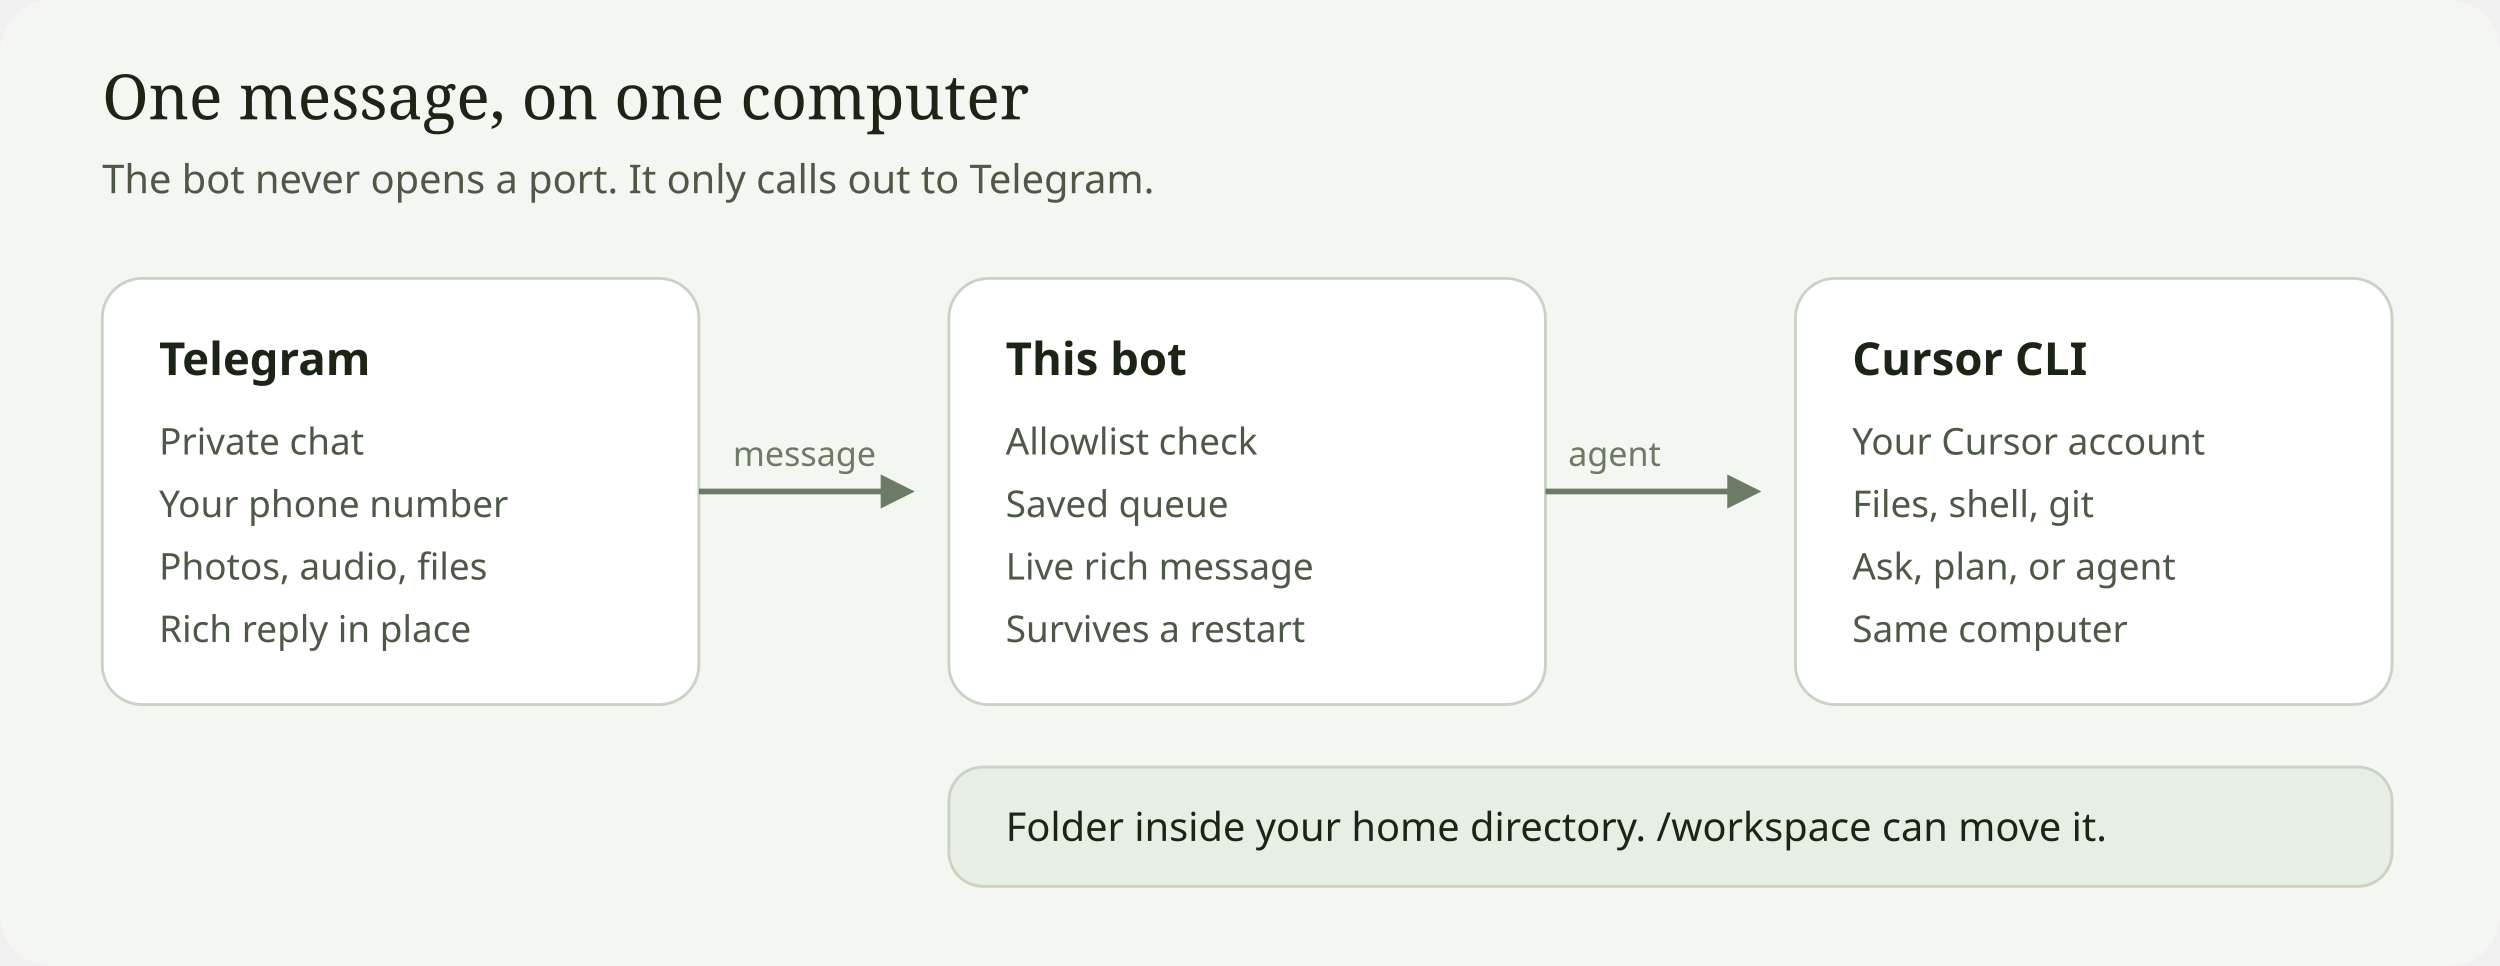
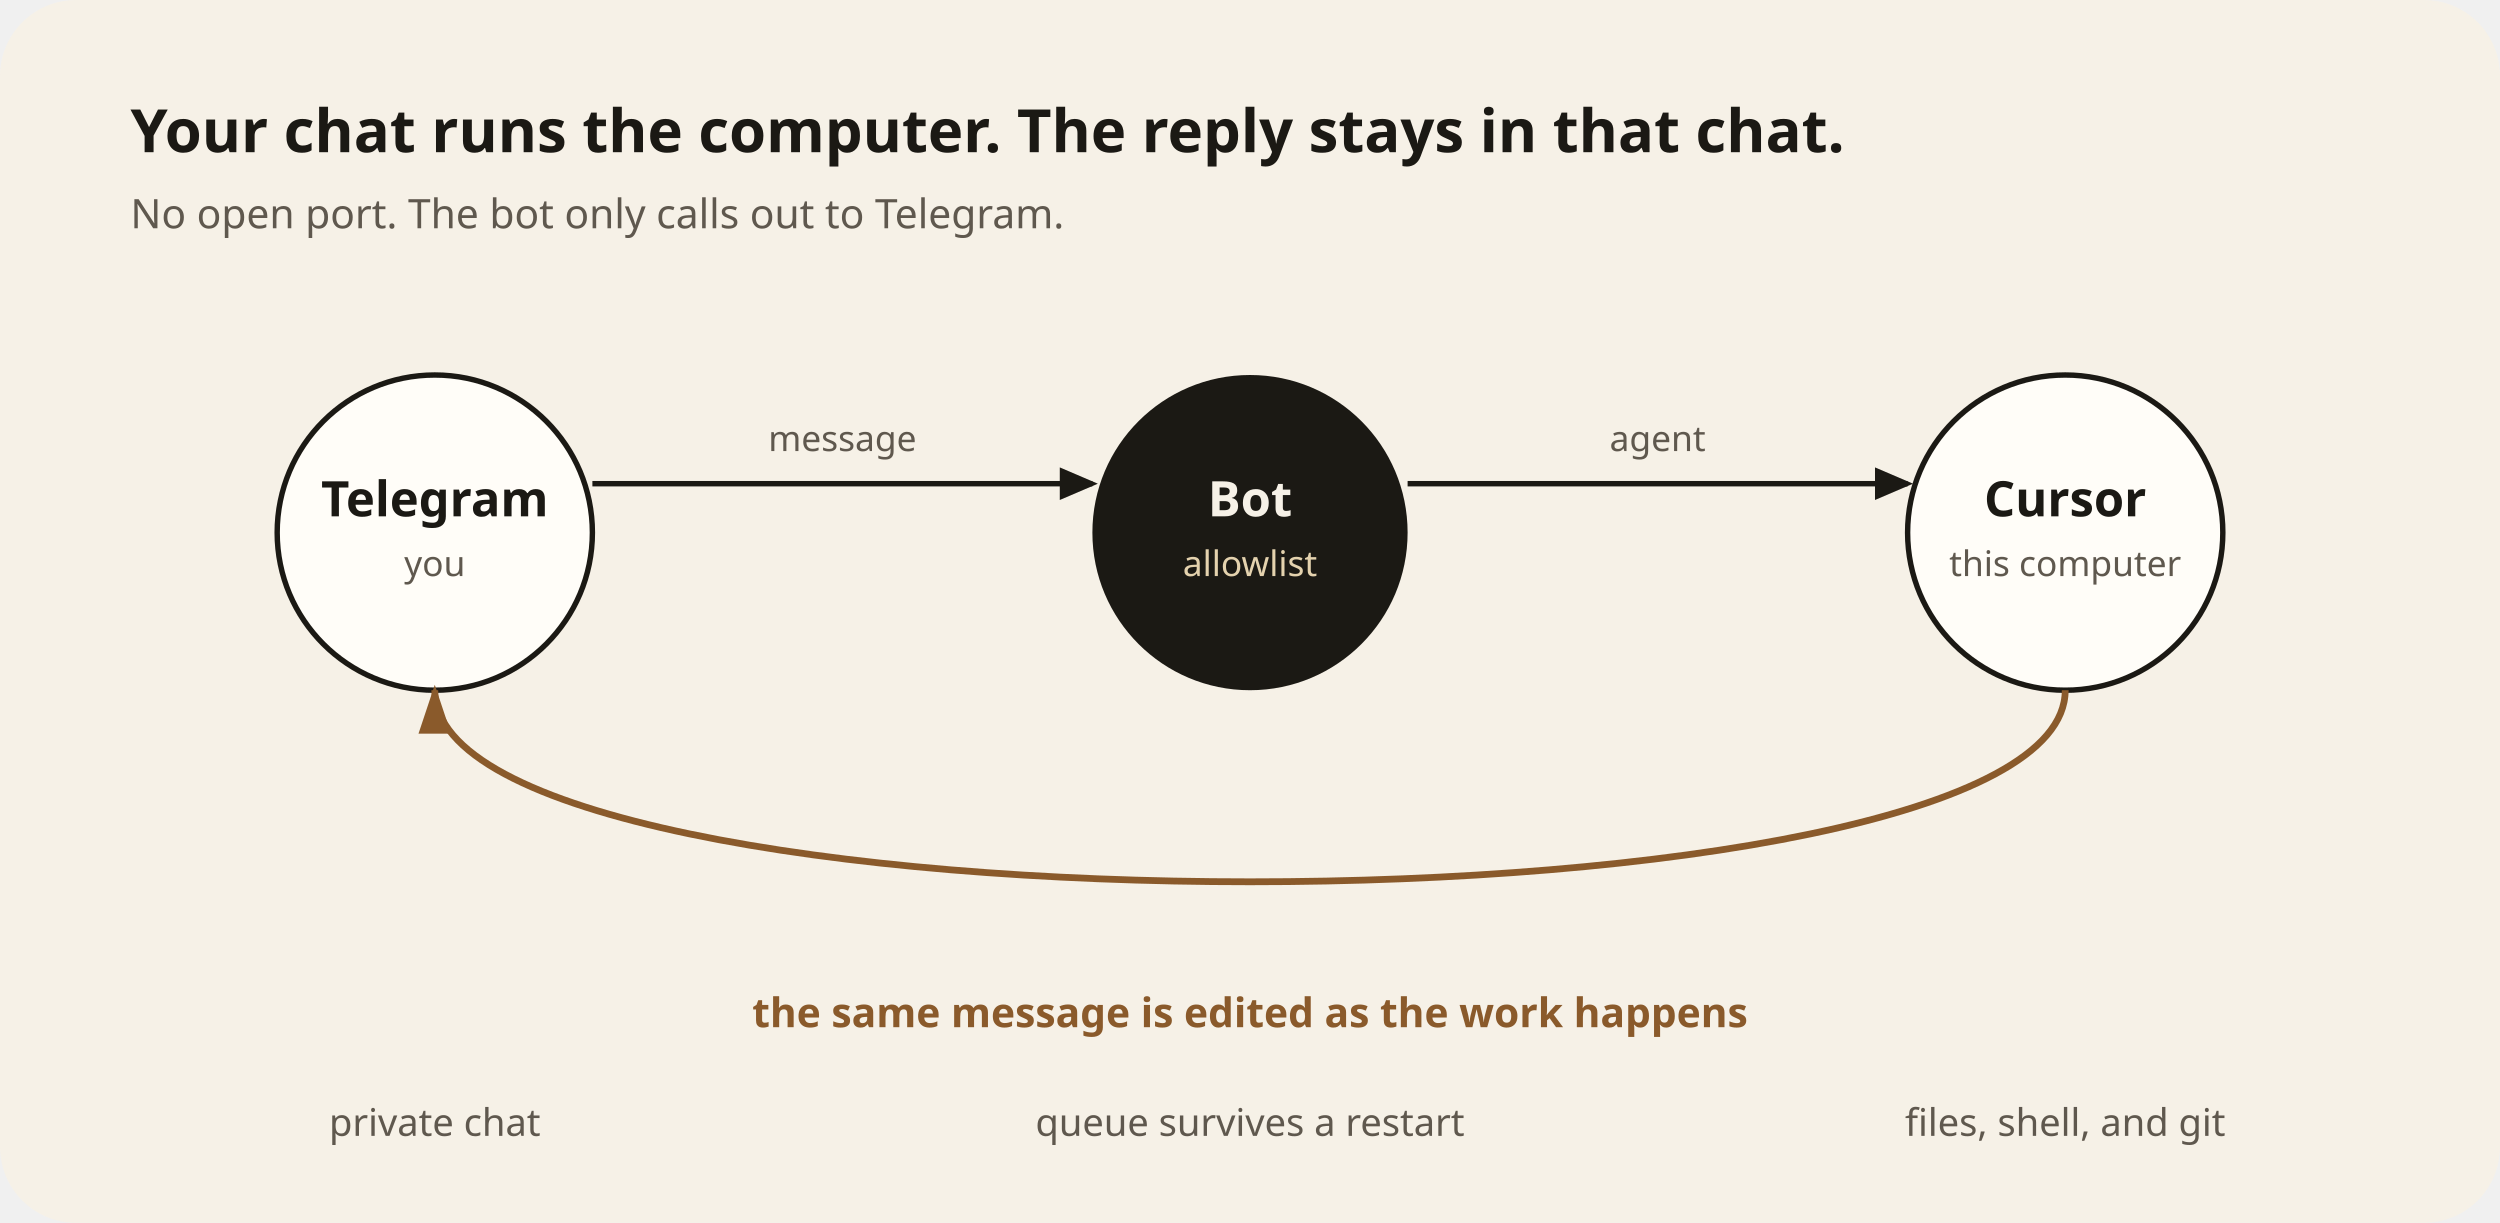
- <svg xmlns="http://www.w3.org/2000/svg" width="880" height="340" viewBox="0 0 880 340" role="img" aria-labelledby="title desc">
-   <rect width="880" height="340" rx="18" fill="#f4f6f2" />
-   <text x="36" y="42" fill="#1c2416" font-family="Georgia, serif" font-size="22">One message, on one computer</text>
-   <text x="36" y="68" fill="#4d5846" font-family="ui-sans-serif, sans-serif" font-size="14">The bot never opens a port. It only calls out to Telegram.</text>
-   <rect x="36" y="98" width="210" height="150" rx="14" fill="#ffffff" stroke="#c9d3c2" />
-   <text x="56" y="132" fill="#1c2416" font-family="ui-sans-serif, sans-serif" font-size="16" font-weight="700">Telegram</text>
-   <text x="56" y="160" fill="#4d5846" font-family="ui-sans-serif, sans-serif" font-size="13">Private chat</text>
-   <text x="56" y="182" fill="#4d5846" font-family="ui-sans-serif, sans-serif" font-size="13">Your phone number</text>
-   <text x="56" y="204" fill="#4d5846" font-family="ui-sans-serif, sans-serif" font-size="13">Photos, audio, files</text>
-   <text x="56" y="226" fill="#4d5846" font-family="ui-sans-serif, sans-serif" font-size="13">Rich reply in place</text>
-   <rect x="334" y="98" width="210" height="150" rx="14" fill="#ffffff" stroke="#c9d3c2" />
-   <text x="354" y="132" fill="#1c2416" font-family="ui-sans-serif, sans-serif" font-size="16" font-weight="700">This bot</text>
-   <text x="354" y="160" fill="#4d5846" font-family="ui-sans-serif, sans-serif" font-size="13">Allowlist check</text>
-   <text x="354" y="182" fill="#4d5846" font-family="ui-sans-serif, sans-serif" font-size="13">Saved queue</text>
-   <text x="354" y="204" fill="#4d5846" font-family="ui-sans-serif, sans-serif" font-size="13">Live rich message</text>
-   <text x="354" y="226" fill="#4d5846" font-family="ui-sans-serif, sans-serif" font-size="13">Survives a restart</text>
-   <rect x="632" y="98" width="210" height="150" rx="14" fill="#ffffff" stroke="#c9d3c2" />
-   <text x="652" y="132" fill="#1c2416" font-family="ui-sans-serif, sans-serif" font-size="16" font-weight="700">Cursor CLI</text>
-   <text x="652" y="160" fill="#4d5846" font-family="ui-sans-serif, sans-serif" font-size="13">Your Cursor account</text>
-   <text x="652" y="182" fill="#4d5846" font-family="ui-sans-serif, sans-serif" font-size="13">Files, shell, git</text>
-   <text x="652" y="204" fill="#4d5846" font-family="ui-sans-serif, sans-serif" font-size="13">Ask, plan, or agent</text>
-   <text x="652" y="226" fill="#4d5846" font-family="ui-sans-serif, sans-serif" font-size="13">Same computer</text>
-   <path d="M246 173 H318" stroke="#6d7a64" stroke-width="2" fill="none" />
-   <path d="M310 167 L322 173 L310 179" fill="#6d7a64" />
-   <path d="M544 173 H616" stroke="#6d7a64" stroke-width="2" fill="none" />
-   <path d="M608 167 L620 173 L608 179" fill="#6d7a64" />
-   <text x="258" y="164" fill="#6d7a64" font-family="ui-sans-serif, sans-serif" font-size="12">message</text>
-   <text x="552" y="164" fill="#6d7a64" font-family="ui-sans-serif, sans-serif" font-size="12">agent</text>
-   <rect x="334" y="270" width="508" height="42" rx="12" fill="#e7eee4" stroke="#c9d3c2" />
-   <text x="354" y="296" fill="#1c2416" font-family="ui-sans-serif, sans-serif" font-size="14">Folder inside your home directory. /workspace can move it.</text>
+ <svg xmlns="http://www.w3.org/2000/svg" width="920" height="450" viewBox="0 0 920 450" role="img" aria-labelledby="title desc">
+   <rect width="920" height="450" rx="28" fill="#f6f1e7" />
+   <text x="48" y="56" fill="#1b1914" font-family="ui-sans-serif, system-ui, sans-serif" font-size="22" font-weight="700">Your chat runs the computer. The reply stays in that chat.</text>
+   <text x="48" y="84" fill="#5f584e" font-family="ui-sans-serif, system-ui, sans-serif" font-size="15">No open port. The bot only calls out to Telegram.</text>
+   <circle cx="160" cy="196" r="58" fill="#fffdf8" stroke="#1b1914" stroke-width="2" />
+   <text x="160" y="190" text-anchor="middle" fill="#1b1914" font-family="ui-sans-serif, system-ui, sans-serif" font-size="18" font-weight="700">Telegram</text>
+   <text x="160" y="212" text-anchor="middle" fill="#5f584e" font-family="ui-sans-serif, system-ui, sans-serif" font-size="13">you</text>
+   <circle cx="460" cy="196" r="58" fill="#1b1914" />
+   <text x="460" y="190" text-anchor="middle" fill="#f6f1e7" font-family="ui-sans-serif, system-ui, sans-serif" font-size="18" font-weight="700">Bot</text>
+   <text x="460" y="212" text-anchor="middle" fill="#e4d2ae" font-family="ui-sans-serif, system-ui, sans-serif" font-size="13">allowlist</text>
+   <circle cx="760" cy="196" r="58" fill="#fffdf8" stroke="#1b1914" stroke-width="2" />
+   <text x="760" y="190" text-anchor="middle" fill="#1b1914" font-family="ui-sans-serif, system-ui, sans-serif" font-size="18" font-weight="700">Cursor</text>
+   <text x="760" y="212" text-anchor="middle" fill="#5f584e" font-family="ui-sans-serif, system-ui, sans-serif" font-size="13">this computer</text>
+   <path d="M218 178 H402" stroke="#1b1914" stroke-width="2" fill="none" />
+   <path d="M390 172 L404 178 L390 184" fill="#1b1914" />
+   <text x="310" y="166" text-anchor="middle" fill="#5f584e" font-family="ui-sans-serif, system-ui, sans-serif" font-size="13">message</text>
+   <path d="M518 178 H702" stroke="#1b1914" stroke-width="2" fill="none" />
+   <path d="M690 172 L704 178 L690 184" fill="#1b1914" />
+   <text x="610" y="166" text-anchor="middle" fill="#5f584e" font-family="ui-sans-serif, system-ui, sans-serif" font-size="13">agent</text>
+   <path d="M760 254 C 760 348, 160 348, 160 254" stroke="#8a5a2b" stroke-width="2.5" fill="none" />
+   <path d="M154 270 L160 252 L166 270" fill="#8a5a2b" />
+   <text x="460" y="378" text-anchor="middle" fill="#8a5a2b" font-family="ui-sans-serif, system-ui, sans-serif" font-size="15" font-weight="700">the same message is edited as the work happens</text>
+   <text x="160" y="418" text-anchor="middle" fill="#5f584e" font-family="ui-sans-serif, system-ui, sans-serif" font-size="14">private chat</text>
+   <text x="460" y="418" text-anchor="middle" fill="#5f584e" font-family="ui-sans-serif, system-ui, sans-serif" font-size="14">queue survives a restart</text>
+   <text x="760" y="418" text-anchor="middle" fill="#5f584e" font-family="ui-sans-serif, system-ui, sans-serif" font-size="14">files, shell, and git</text>
</svg>
